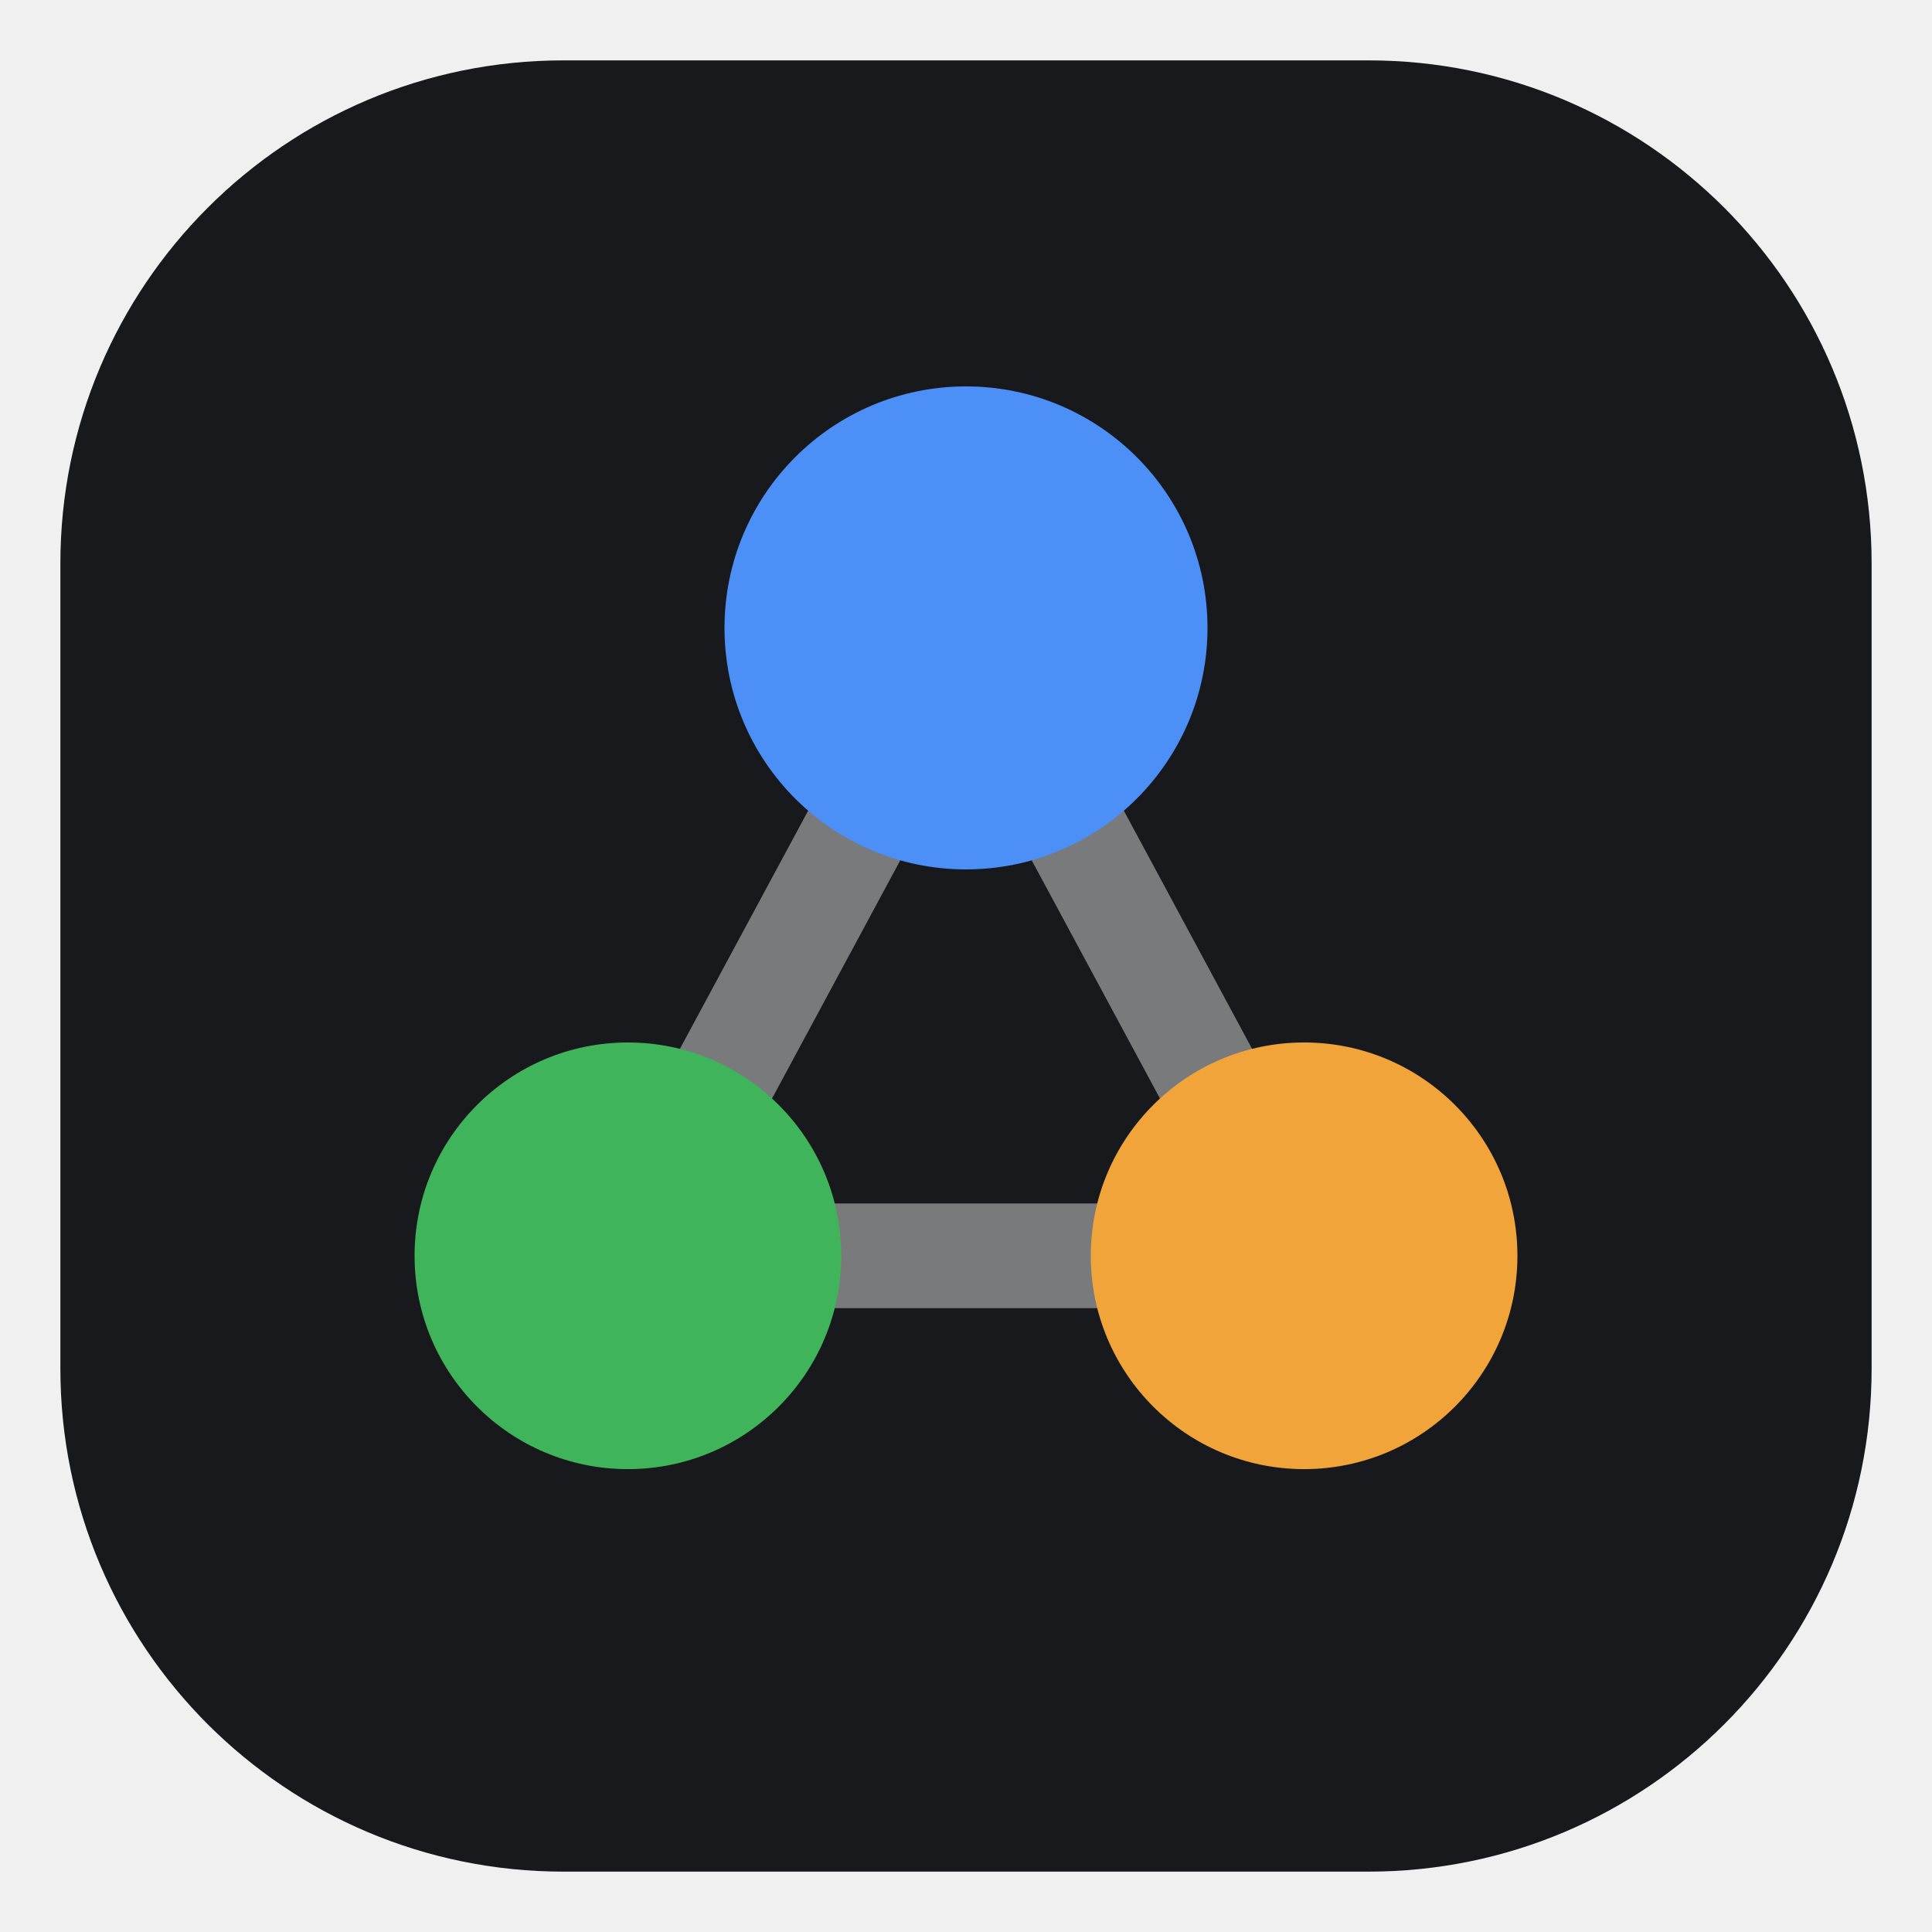
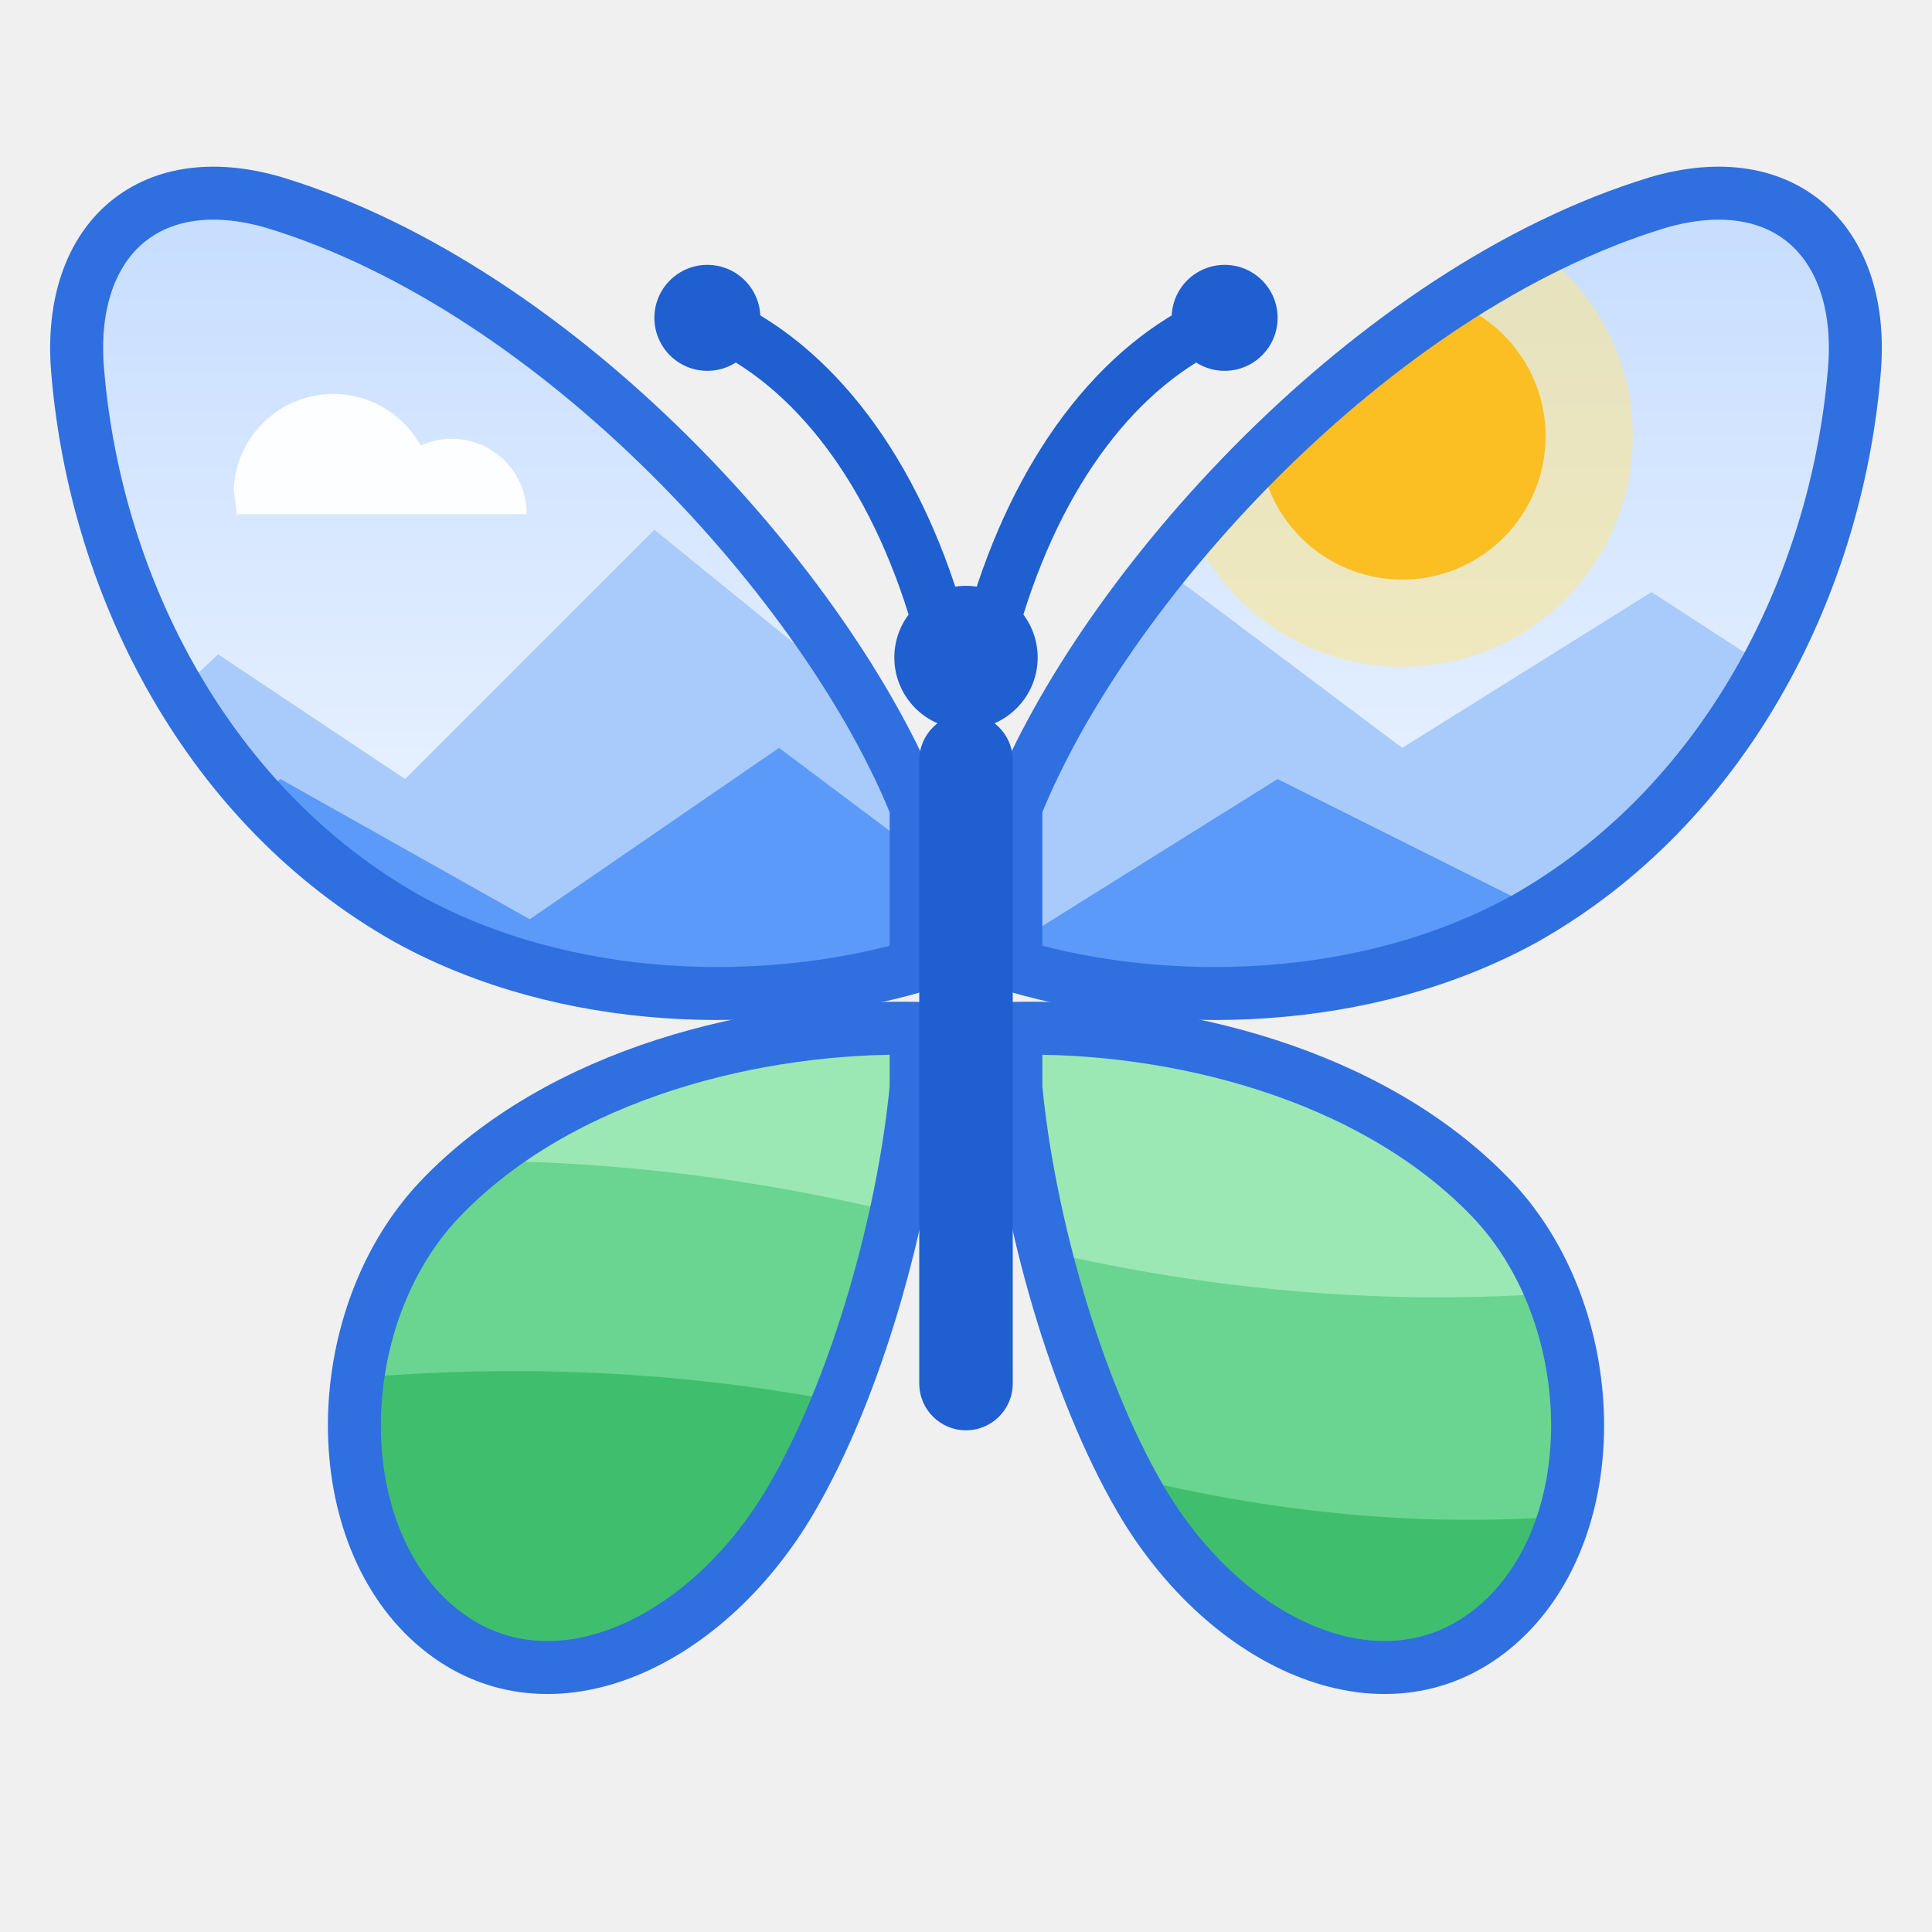
- <svg xmlns="http://www.w3.org/2000/svg" viewBox="0 0 48 48">
-   <rect x="1.5" y="1.5" width="45" height="45" rx="12.5" fill="#17191c" />
-   <path d="M24 15.6L15.6 31.2M24 15.6l8.4 15.6M15.6 31.2h16.8" fill="none" stroke="#fff" stroke-opacity=".42" stroke-width="2.6" stroke-linecap="round" />
-   <circle cx="24" cy="15.6" r="6" fill="#4b8ff7" />
-   <circle cx="15.6" cy="31.2" r="5.3" fill="#3fb45a" />
-   <circle cx="32.4" cy="31.2" r="5.3" fill="#f1a43a" />
+ <svg xmlns="http://www.w3.org/2000/svg" viewBox="1 1.5 62 62">
+   <defs>
+     <clipPath id="w">
+       <path d="M30.4 27.4C27.6 20.4 19 10.8 9.8 8C5.7 6.8 3.1 9.3 3.5 13.5C4.1 20.4 7.7 27.4 14.1 31C19.2 33.8 25.6 33.9 30.4 32.5Z" />
+       <path d="M30.4 27.4C27.6 20.4 19 10.8 9.8 8C5.7 6.8 3.1 9.3 3.5 13.5C4.1 20.4 7.7 27.4 14.1 31C19.2 33.8 25.6 33.9 30.4 32.5Z" transform="matrix(-1 0 0 1 64 0)" />
+       <path d="M30.4 34.5C25.4 34.4 19 35.9 15.1 40C11.6 43.7 11.4 50.5 14.9 53.6C18.4 56.7 23.6 54.4 26.4 49.6C28.5 46 30 40.6 30.4 36.4Z" />
+       <path d="M30.4 34.5C25.4 34.4 19 35.9 15.1 40C11.6 43.7 11.4 50.5 14.9 53.6C18.4 56.7 23.6 54.4 26.4 49.6C28.5 46 30 40.6 30.4 36.4Z" transform="matrix(-1 0 0 1 64 0)" />
+     </clipPath>
+     <linearGradient id="s" x1="0" y1="6" x2="0" y2="33" gradientUnits="userSpaceOnUse">
+       <stop offset="0" stop-color="#c3dbff" />
+       <stop offset="1" stop-color="#f0f6ff" />
+     </linearGradient>
+   </defs>
+   <g clip-path="url(#w)">
+     <path d="M0 0H64V34H0Z" fill="url(#s)" />
+     <circle cx="46" cy="15.5" r="7.4" fill="#fde68a" opacity=".55" />
+     <circle cx="46" cy="15.5" r="4.6" fill="#fbbf24" />
+     <path d="M8.5 17.2a3.2 3.2 0 0 1 6-1.4a2.4 2.4 0 0 1 3.4 2.2H8.6z" fill="#fff" opacity=".95" />
+     <path d="M0 30L8 22.5L14 26.5L22 18.5L30 25L38 19.5L46 25.5L54 20.5L64 27V40H0Z" fill="#a9cbfb" />
+     <path d="M0 34L10 26.5L18 31L26 25.5L34 31.5L42 26.5L52 31.5L60 27.5L64 30V40H0Z" fill="#5b9af8" />
+     <path d="M0 33.4H64V64H0Z" fill="#9be8b4" />
+     <path d="M0 41Q16 36.5 32 41T64 40.5V64H0Z" fill="#69d590" />
+     <path d="M0 48Q18 43 34 48T64 47V64H0Z" fill="#3fbf6d" />
+   </g>
+   <g fill="none" stroke="#2f6fe0" stroke-width="1.7" stroke-linejoin="round">
+     <path d="M30.4 27.4C27.6 20.4 19 10.8 9.8 8C5.7 6.8 3.1 9.3 3.5 13.5C4.1 20.4 7.7 27.4 14.1 31C19.2 33.8 25.6 33.9 30.4 32.5Z" />
+     <path d="M30.4 27.4C27.6 20.4 19 10.8 9.8 8C5.7 6.8 3.1 9.3 3.5 13.5C4.1 20.4 7.7 27.4 14.1 31C19.2 33.8 25.6 33.9 30.4 32.5Z" transform="matrix(-1 0 0 1 64 0)" />
+     <path d="M30.4 34.5C25.4 34.4 19 35.9 15.1 40C11.6 43.7 11.4 50.5 14.9 53.6C18.4 56.7 23.6 54.4 26.4 49.6C28.5 46 30 40.6 30.4 36.4Z" />
+     <path d="M30.4 34.5C25.4 34.4 19 35.9 15.1 40C11.6 43.7 11.4 50.5 14.9 53.6C18.4 56.7 23.6 54.4 26.4 49.6C28.5 46 30 40.6 30.4 36.4Z" transform="matrix(-1 0 0 1 64 0)" />
+   </g>
+   <g fill="#1f5fcf">
+     <path d="M31.1 21.4C29.7 16.6 27.1 13.2 23.9 11.8M32.9 21.4C34.3 16.6 36.9 13.2 40.1 11.8" fill="none" stroke="#1f5fcf" stroke-width="1.7" stroke-linecap="round" />
+     <circle cx="23.7" cy="11.7" r="1.7" />
+     <circle cx="40.3" cy="11.7" r="1.7" />
+     <circle cx="32" cy="22.6" r="2.3" />
+     <rect x="30.5" y="24.4" width="3" height="23" rx="1.5" />
+   </g>
</svg>
